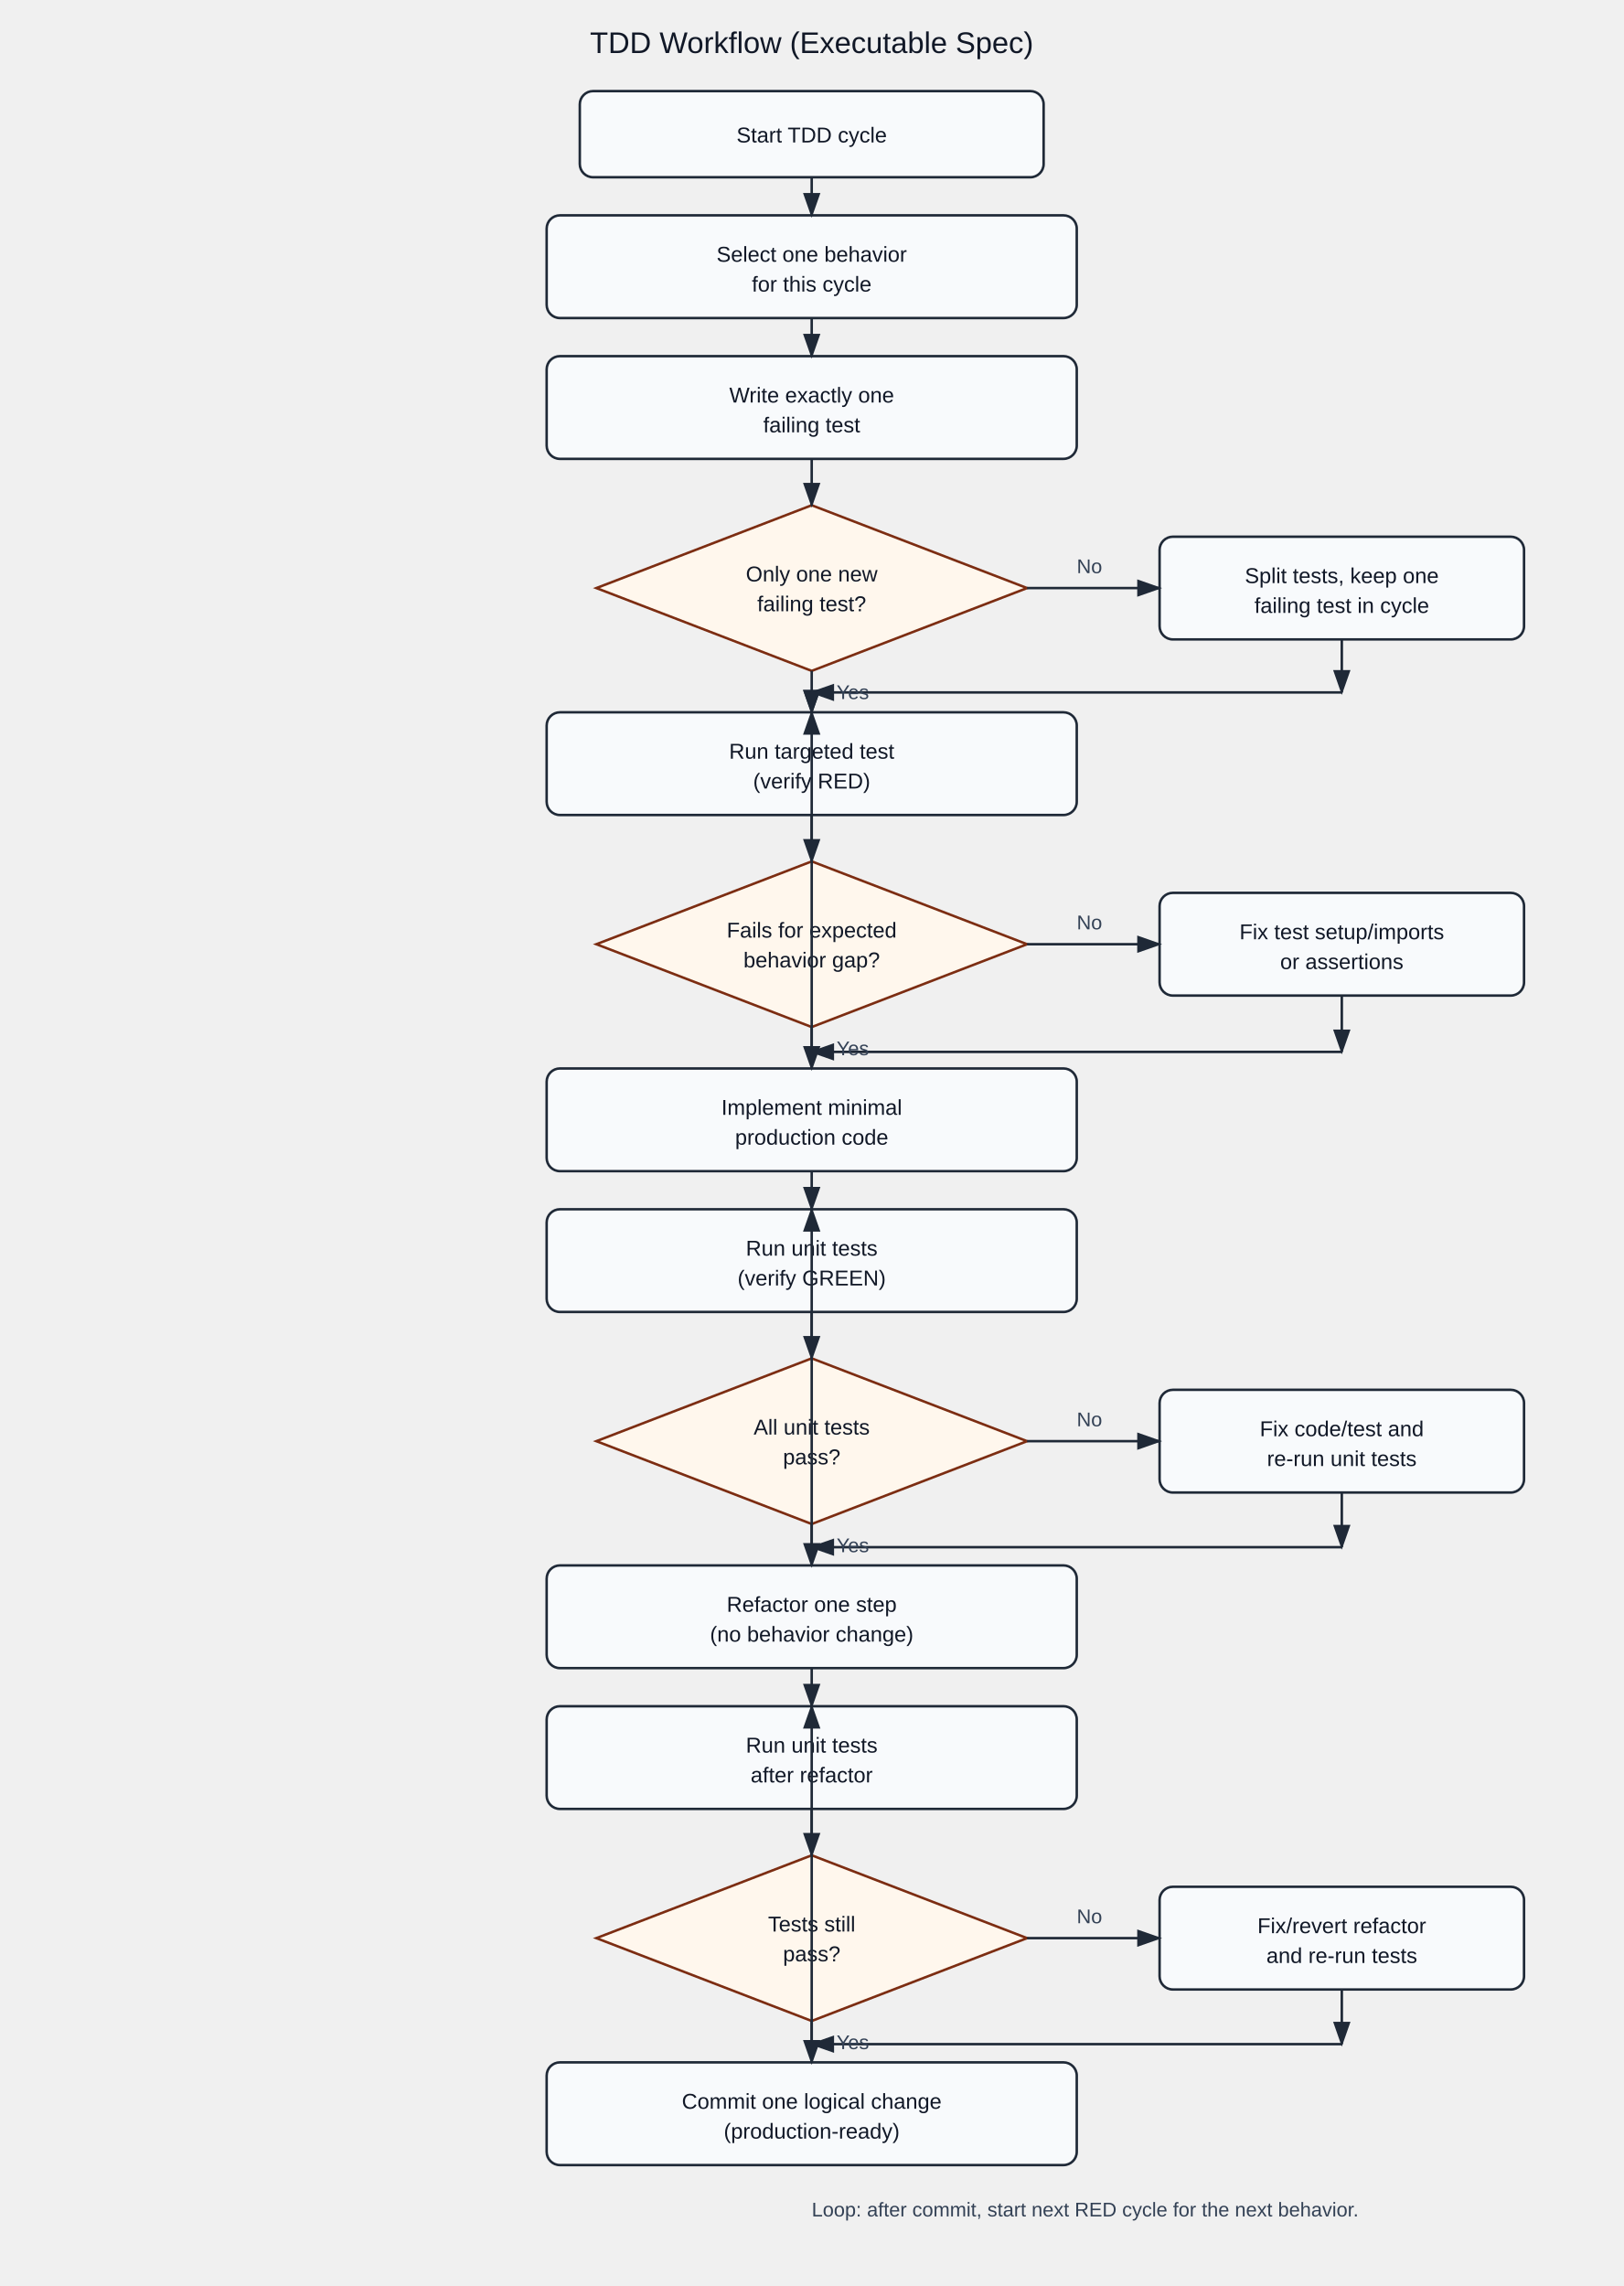
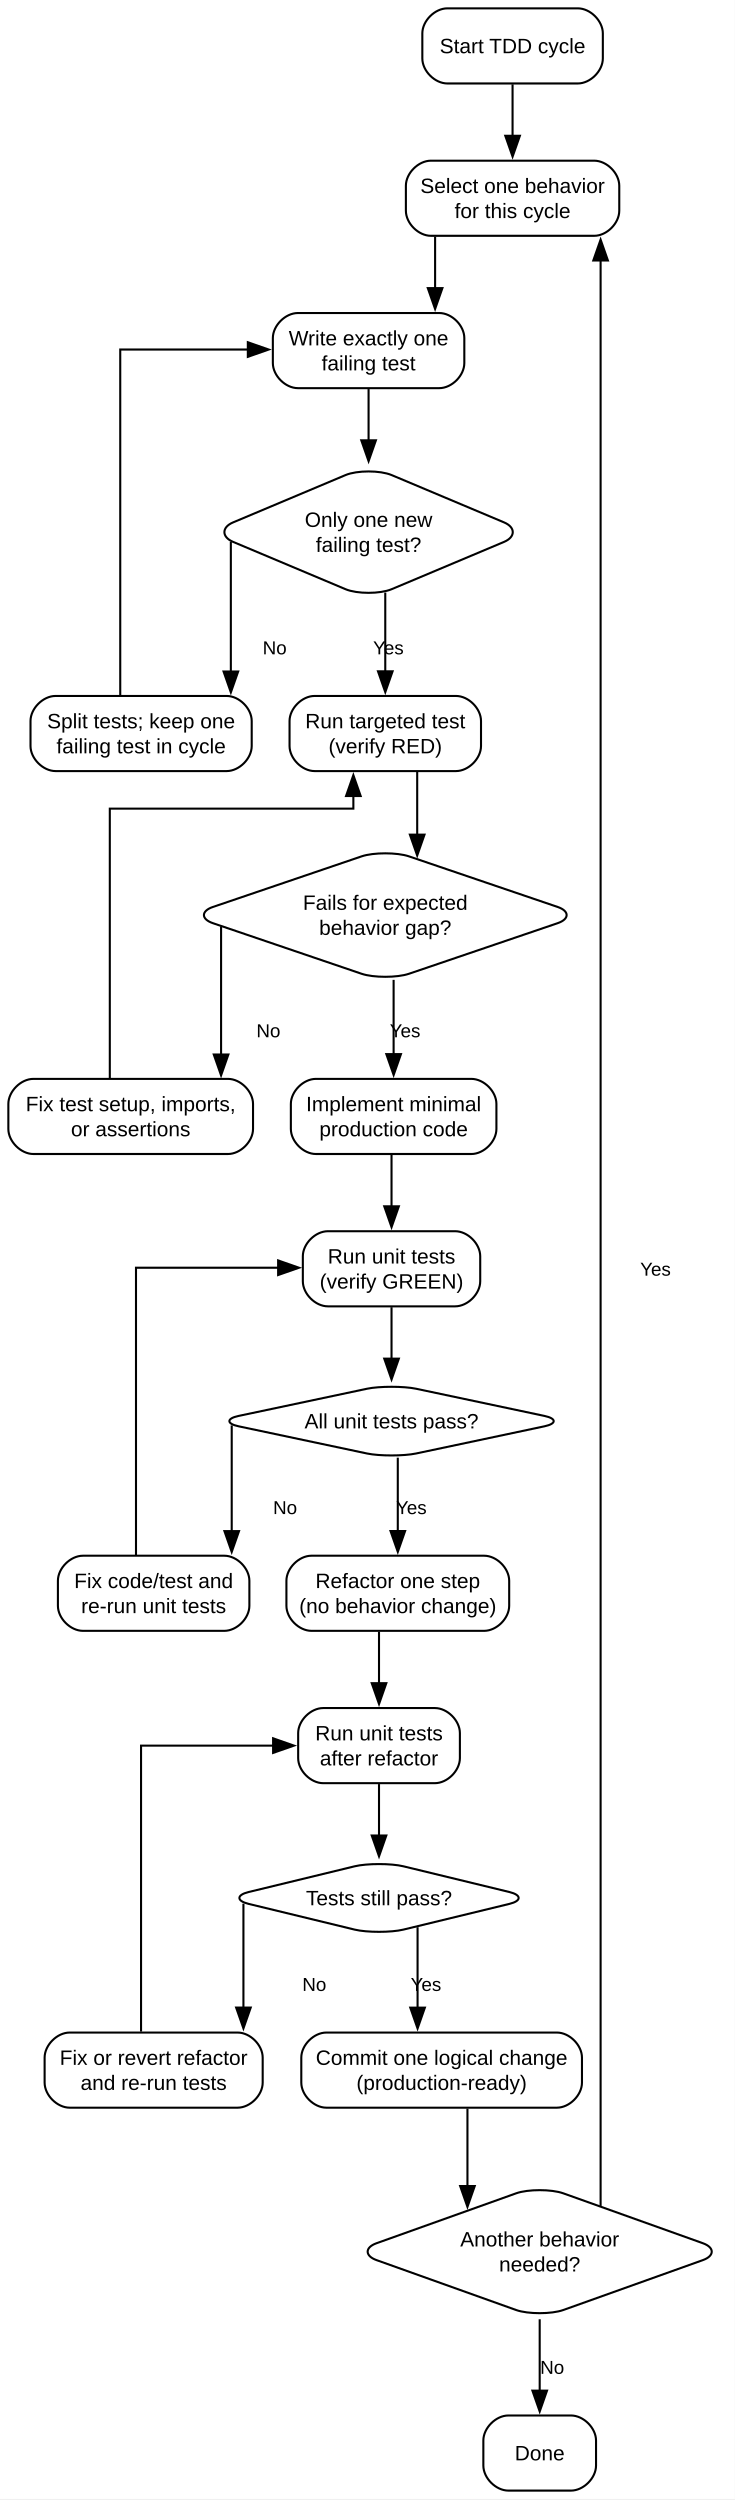
- <svg xmlns="http://www.w3.org/2000/svg" width="980" height="1380" viewBox="0 0 980 1380" role="img" aria-labelledby="title desc">
-   <defs>
-     <marker id="arrow" markerWidth="10" markerHeight="7" refX="9" refY="3.5" orient="auto">
-       <polygon points="0 0, 10 3.5, 0 7" fill="#1f2937" />
-     </marker>
-     <style>
-       .box { fill: #f8fafc; stroke: #1f2937; stroke-width: 1.5; }
-       .decision { fill: #fff7ed; stroke: #7c2d12; stroke-width: 1.5; }
-       .line { stroke: #1f2937; stroke-width: 1.5; fill: none; marker-end: url(#arrow); }
-       .label { font-family: Arial, sans-serif; font-size: 13px; fill: #111827; text-anchor: middle; }
-       .small { font-family: Arial, sans-serif; font-size: 12px; fill: #334155; }
-     </style>
-   </defs>
-   <text x="490" y="32" class="label" style="font-size:18px;">TDD Workflow (Executable Spec)</text>
-   <rect x="350" y="55" width="280" height="52" rx="8" class="box" />
-   <text x="490" y="86" class="label">Start TDD cycle</text>
-   <rect x="330" y="130" width="320" height="62" rx="8" class="box" />
-   <text x="490" y="158" class="label">Select one behavior</text>
-   <text x="490" y="176" class="label">for this cycle</text>
-   <rect x="330" y="215" width="320" height="62" rx="8" class="box" />
-   <text x="490" y="243" class="label">Write exactly one</text>
-   <text x="490" y="261" class="label">failing test</text>
-   <polygon points="490,305 620,355 490,405 360,355" class="decision" />
-   <text x="490" y="351" class="label">Only one new</text>
-   <text x="490" y="369" class="label">failing test?</text>
-   <rect x="700" y="324" width="220" height="62" rx="8" class="box" />
-   <text x="810" y="352" class="label">Split tests, keep one</text>
-   <text x="810" y="370" class="label">failing test in cycle</text>
-   <rect x="330" y="430" width="320" height="62" rx="8" class="box" />
-   <text x="490" y="458" class="label">Run targeted test</text>
-   <text x="490" y="476" class="label">(verify RED)</text>
-   <polygon points="490,520 620,570 490,620 360,570" class="decision" />
-   <text x="490" y="566" class="label">Fails for expected</text>
-   <text x="490" y="584" class="label">behavior gap?</text>
-   <rect x="700" y="539" width="220" height="62" rx="8" class="box" />
-   <text x="810" y="567" class="label">Fix test setup/imports</text>
-   <text x="810" y="585" class="label">or assertions</text>
-   <rect x="330" y="645" width="320" height="62" rx="8" class="box" />
-   <text x="490" y="673" class="label">Implement minimal</text>
-   <text x="490" y="691" class="label">production code</text>
-   <rect x="330" y="730" width="320" height="62" rx="8" class="box" />
-   <text x="490" y="758" class="label">Run unit tests</text>
-   <text x="490" y="776" class="label">(verify GREEN)</text>
-   <polygon points="490,820 620,870 490,920 360,870" class="decision" />
-   <text x="490" y="866" class="label">All unit tests</text>
-   <text x="490" y="884" class="label">pass?</text>
-   <rect x="700" y="839" width="220" height="62" rx="8" class="box" />
-   <text x="810" y="867" class="label">Fix code/test and</text>
-   <text x="810" y="885" class="label">re-run unit tests</text>
-   <rect x="330" y="945" width="320" height="62" rx="8" class="box" />
-   <text x="490" y="973" class="label">Refactor one step</text>
-   <text x="490" y="991" class="label">(no behavior change)</text>
-   <rect x="330" y="1030" width="320" height="62" rx="8" class="box" />
-   <text x="490" y="1058" class="label">Run unit tests</text>
-   <text x="490" y="1076" class="label">after refactor</text>
-   <polygon points="490,1120 620,1170 490,1220 360,1170" class="decision" />
-   <text x="490" y="1166" class="label">Tests still</text>
-   <text x="490" y="1184" class="label">pass?</text>
-   <rect x="700" y="1139" width="220" height="62" rx="8" class="box" />
-   <text x="810" y="1167" class="label">Fix/revert refactor</text>
-   <text x="810" y="1185" class="label">and re-run tests</text>
-   <rect x="330" y="1245" width="320" height="62" rx="8" class="box" />
-   <text x="490" y="1273" class="label">Commit one logical change</text>
-   <text x="490" y="1291" class="label">(production-ready)</text>
-   <line x1="490" y1="107" x2="490" y2="130" class="line" />
-   <line x1="490" y1="192" x2="490" y2="215" class="line" />
-   <line x1="490" y1="277" x2="490" y2="305" class="line" />
-   <line x1="620" y1="355" x2="700" y2="355" class="line" />
-   <text x="650" y="346" class="small">No</text>
-   <line x1="810" y1="386" x2="810" y2="418" class="line" />
-   <line x1="810" y1="418" x2="490" y2="418" class="line" />
-   <line x1="490" y1="418" x2="490" y2="430" class="line" />
-   <line x1="490" y1="405" x2="490" y2="430" class="line" />
-   <text x="505" y="422" class="small">Yes</text>
-   <line x1="490" y1="492" x2="490" y2="520" class="line" />
-   <line x1="620" y1="570" x2="700" y2="570" class="line" />
-   <text x="650" y="561" class="small">No</text>
-   <line x1="810" y1="601" x2="810" y2="635" class="line" />
-   <line x1="810" y1="635" x2="490" y2="635" class="line" />
-   <line x1="490" y1="635" x2="490" y2="430" class="line" />
-   <line x1="490" y1="620" x2="490" y2="645" class="line" />
-   <text x="505" y="637" class="small">Yes</text>
-   <line x1="490" y1="707" x2="490" y2="730" class="line" />
-   <line x1="490" y1="792" x2="490" y2="820" class="line" />
-   <line x1="620" y1="870" x2="700" y2="870" class="line" />
-   <text x="650" y="861" class="small">No</text>
-   <line x1="810" y1="901" x2="810" y2="934" class="line" />
-   <line x1="810" y1="934" x2="490" y2="934" class="line" />
-   <line x1="490" y1="934" x2="490" y2="730" class="line" />
-   <line x1="490" y1="920" x2="490" y2="945" class="line" />
-   <text x="505" y="937" class="small">Yes</text>
-   <line x1="490" y1="1007" x2="490" y2="1030" class="line" />
-   <line x1="490" y1="1092" x2="490" y2="1120" class="line" />
-   <line x1="620" y1="1170" x2="700" y2="1170" class="line" />
-   <text x="650" y="1161" class="small">No</text>
-   <line x1="810" y1="1201" x2="810" y2="1234" class="line" />
-   <line x1="810" y1="1234" x2="490" y2="1234" class="line" />
-   <line x1="490" y1="1234" x2="490" y2="1030" class="line" />
-   <line x1="490" y1="1220" x2="490" y2="1245" class="line" />
-   <text x="505" y="1237" class="small">Yes</text>
-   <text x="490" y="1338" class="small">Loop: after commit, start next RED cycle for the next behavior.</text>
+ <svg xmlns="http://www.w3.org/2000/svg" width="352pt" height="1198pt" viewBox="0.00 0.00 352.00 1198.00">
+   <g id="graph0" class="graph" transform="scale(1 1) rotate(0) translate(4 1193.5)">
+     <polygon fill="white" stroke="none" points="-4,4 -4,-1193.5 348.12,-1193.5 348.12,4 -4,4" />
+     <g id="node1" class="node">
+       <path fill="none" stroke="black" d="M272.88,-1189.5C272.88,-1189.5 210.38,-1189.5 210.38,-1189.5 204.38,-1189.5 198.38,-1183.5 198.38,-1177.5 198.38,-1177.5 198.38,-1165.5 198.38,-1165.5 198.38,-1159.5 204.38,-1153.5 210.38,-1153.5 210.38,-1153.5 272.88,-1153.5 272.88,-1153.5 278.88,-1153.5 284.88,-1159.5 284.88,-1165.5 284.88,-1165.5 284.88,-1177.5 284.88,-1177.5 284.88,-1183.5 278.88,-1189.5 272.88,-1189.5" />
+       <text xml:space="preserve" text-anchor="middle" x="241.62" y="-1168" font-family="Arial" font-size="10.00">Start TDD cycle</text>
+     </g>
+     <g id="node2" class="node">
+       <path fill="none" stroke="black" d="M280.75,-1116.5C280.75,-1116.5 202.5,-1116.5 202.5,-1116.5 196.5,-1116.5 190.5,-1110.5 190.5,-1104.5 190.5,-1104.5 190.5,-1092.5 190.5,-1092.5 190.5,-1086.5 196.5,-1080.5 202.5,-1080.5 202.5,-1080.5 280.75,-1080.5 280.75,-1080.5 286.75,-1080.5 292.75,-1086.5 292.75,-1092.5 292.75,-1092.5 292.75,-1104.5 292.75,-1104.5 292.75,-1110.5 286.75,-1116.5 280.75,-1116.5" />
+       <text xml:space="preserve" text-anchor="middle" x="241.62" y="-1101" font-family="Arial" font-size="10.00">Select one behavior</text>
+       <text xml:space="preserve" text-anchor="middle" x="241.62" y="-1089" font-family="Arial" font-size="10.00">for this cycle</text>
+     </g>
+     <g id="edge1" class="edge">
+       <path fill="none" stroke="black" d="M241.62,-1153.08C241.62,-1153.08 241.62,-1128.43 241.62,-1128.43" />
+       <polygon fill="black" stroke="black" points="245.13,-1128.43 241.63,-1118.43 238.13,-1128.43 245.13,-1128.43" />
+     </g>
+     <g id="node3" class="node">
+       <path fill="none" stroke="black" d="M206.5,-1043.5C206.5,-1043.5 138.75,-1043.5 138.75,-1043.5 132.75,-1043.5 126.75,-1037.5 126.75,-1031.5 126.75,-1031.5 126.75,-1019.5 126.75,-1019.5 126.75,-1013.5 132.75,-1007.5 138.75,-1007.5 138.75,-1007.5 206.5,-1007.5 206.5,-1007.5 212.5,-1007.5 218.5,-1013.5 218.5,-1019.5 218.5,-1019.5 218.5,-1031.5 218.5,-1031.5 218.5,-1037.5 212.5,-1043.5 206.5,-1043.5" />
+       <text xml:space="preserve" text-anchor="middle" x="172.62" y="-1028" font-family="Arial" font-size="10.00">Write exactly one</text>
+       <text xml:space="preserve" text-anchor="middle" x="172.62" y="-1016" font-family="Arial" font-size="10.00">failing test</text>
+     </g>
+     <g id="edge2" class="edge">
+       <path fill="none" stroke="black" d="M204.5,-1080.08C204.5,-1080.08 204.5,-1055.43 204.5,-1055.43" />
+       <polygon fill="black" stroke="black" points="208,-1055.43 204.5,-1045.43 201,-1055.43 208,-1055.43" />
+     </g>
+     <g id="node4" class="node">
+       <path fill="none" stroke="black" d="M161.57,-965.84C161.57,-965.84 107.68,-943.16 107.68,-943.16 102.15,-940.83 102.15,-936.17 107.68,-933.84 107.68,-933.84 161.57,-911.16 161.57,-911.16 167.1,-908.83 178.15,-908.83 183.68,-911.16 183.68,-911.16 237.57,-933.84 237.57,-933.84 243.1,-936.17 243.1,-940.83 237.57,-943.16 237.57,-943.16 183.68,-965.84 183.68,-965.84 178.15,-968.17 167.1,-968.17 161.57,-965.84" />
+       <text xml:space="preserve" text-anchor="middle" x="172.62" y="-941" font-family="Arial" font-size="10.00">Only one new</text>
+       <text xml:space="preserve" text-anchor="middle" x="172.62" y="-929" font-family="Arial" font-size="10.00">failing test?</text>
+     </g>
+     <g id="edge3" class="edge">
+       <path fill="none" stroke="black" d="M172.62,-1007.05C172.62,-1007.05 172.62,-982.49 172.62,-982.49" />
+       <polygon fill="black" stroke="black" points="176.13,-982.49 172.63,-972.49 169.13,-982.49 176.13,-982.49" />
+     </g>
+     <g id="node5" class="node">
+       <path fill="none" stroke="black" d="M104.62,-860C104.62,-860 22.62,-860 22.62,-860 16.62,-860 10.62,-854 10.62,-848 10.62,-848 10.62,-836 10.62,-836 10.62,-830 16.62,-824 22.62,-824 22.62,-824 104.62,-824 104.62,-824 110.62,-824 116.62,-830 116.62,-836 116.62,-836 116.62,-848 116.62,-848 116.62,-854 110.62,-860 104.62,-860" />
+       <text xml:space="preserve" text-anchor="middle" x="63.62" y="-844.5" font-family="Arial" font-size="10.00">Split tests; keep one</text>
+       <text xml:space="preserve" text-anchor="middle" x="63.62" y="-832.5" font-family="Arial" font-size="10.00">failing test in cycle</text>
+     </g>
+     <g id="edge4" class="edge">
+       <path fill="none" stroke="black" d="M106.62,-933.85C106.62,-933.85 106.62,-871.71 106.62,-871.71" />
+       <polygon fill="black" stroke="black" points="110.13,-871.71 106.63,-861.71 103.13,-871.71 110.13,-871.71" />
+       <text xml:space="preserve" text-anchor="middle" x="127.62" y="-879.95" font-family="Arial" font-size="9.00">No</text>
+     </g>
+     <g id="node6" class="node">
+       <path fill="none" stroke="black" d="M214.5,-860C214.5,-860 146.75,-860 146.75,-860 140.75,-860 134.75,-854 134.75,-848 134.75,-848 134.75,-836 134.75,-836 134.75,-830 140.75,-824 146.75,-824 146.75,-824 214.5,-824 214.5,-824 220.5,-824 226.5,-830 226.5,-836 226.5,-836 226.5,-848 226.5,-848 226.5,-854 220.5,-860 214.5,-860" />
+       <text xml:space="preserve" text-anchor="middle" x="180.62" y="-844.5" font-family="Arial" font-size="10.00">Run targeted test</text>
+       <text xml:space="preserve" text-anchor="middle" x="180.62" y="-832.5" font-family="Arial" font-size="10.00">(verify RED)</text>
+     </g>
+     <g id="edge6" class="edge">
+       <path fill="none" stroke="black" d="M180.62,-909.55C180.62,-909.55 180.62,-871.81 180.62,-871.81" />
+       <polygon fill="black" stroke="black" points="184.13,-871.81 180.63,-861.81 177.13,-871.81 184.13,-871.81" />
+       <text xml:space="preserve" text-anchor="middle" x="182.12" y="-879.95" font-family="Arial" font-size="9.00">Yes</text>
+     </g>
+     <g id="edge5" class="edge">
+       <path fill="none" stroke="black" d="M53.62,-860.32C53.62,-906.86 53.62,-1026 53.62,-1026 53.62,-1026 114.76,-1026 114.76,-1026" />
+       <polygon fill="black" stroke="black" points="114.76,-1029.5 124.76,-1026 114.76,-1022.5 114.76,-1029.5" />
+     </g>
+     <g id="node7" class="node">
+       <path fill="none" stroke="black" d="M169.27,-783.13C169.27,-783.13 97.98,-758.87 97.98,-758.87 92.3,-756.93 92.3,-753.07 97.98,-751.13 97.98,-751.13 169.27,-726.87 169.27,-726.87 174.95,-724.93 186.3,-724.93 191.98,-726.87 191.98,-726.87 263.27,-751.13 263.27,-751.13 268.95,-753.07 268.95,-756.93 263.27,-758.87 263.27,-758.87 191.98,-783.13 191.98,-783.13 186.3,-785.07 174.95,-785.07 169.27,-783.13" />
+       <text xml:space="preserve" text-anchor="middle" x="180.62" y="-757.5" font-family="Arial" font-size="10.00">Fails for expected</text>
+       <text xml:space="preserve" text-anchor="middle" x="180.62" y="-745.5" font-family="Arial" font-size="10.00">behavior gap?</text>
+     </g>
+     <g id="edge7" class="edge">
+       <path fill="none" stroke="black" d="M195.92,-823.55C195.92,-823.55 195.92,-793.53 195.92,-793.53" />
+       <polygon fill="black" stroke="black" points="199.42,-793.53 195.92,-783.53 192.42,-793.53 199.42,-793.53" />
+     </g>
+     <g id="node8" class="node">
+       <path fill="none" stroke="black" d="M105.25,-676.5C105.25,-676.5 12,-676.5 12,-676.5 6,-676.5 0,-670.5 0,-664.5 0,-664.5 0,-652.5 0,-652.5 0,-646.5 6,-640.5 12,-640.5 12,-640.5 105.25,-640.5 105.25,-640.5 111.25,-640.5 117.25,-646.5 117.25,-652.5 117.25,-652.5 117.25,-664.5 117.25,-664.5 117.25,-670.5 111.25,-676.5 105.25,-676.5" />
+       <text xml:space="preserve" text-anchor="middle" x="58.62" y="-661" font-family="Arial" font-size="10.00">Fix test setup, imports,</text>
+       <text xml:space="preserve" text-anchor="middle" x="58.62" y="-649" font-family="Arial" font-size="10.00">or assertions</text>
+     </g>
+     <g id="edge8" class="edge">
+       <path fill="none" stroke="black" d="M101.94,-749.54C101.94,-749.54 101.94,-688.17 101.94,-688.17" />
+       <polygon fill="black" stroke="black" points="105.44,-688.17 101.94,-678.17 98.44,-688.17 105.44,-688.17" />
+       <text xml:space="preserve" text-anchor="middle" x="124.62" y="-696.45" font-family="Arial" font-size="9.00">No</text>
+     </g>
+     <g id="node9" class="node">
+       <path fill="none" stroke="black" d="M221.88,-676.5C221.88,-676.5 147.38,-676.5 147.38,-676.5 141.38,-676.5 135.38,-670.5 135.38,-664.5 135.38,-664.5 135.38,-652.5 135.38,-652.5 135.38,-646.5 141.38,-640.5 147.38,-640.5 147.38,-640.5 221.88,-640.5 221.88,-640.5 227.88,-640.5 233.88,-646.5 233.88,-652.5 233.88,-652.5 233.88,-664.5 233.88,-664.5 233.88,-670.5 227.88,-676.5 221.88,-676.5" />
+       <text xml:space="preserve" text-anchor="middle" x="184.62" y="-661" font-family="Arial" font-size="10.00">Implement minimal</text>
+       <text xml:space="preserve" text-anchor="middle" x="184.62" y="-649" font-family="Arial" font-size="10.00">production code</text>
+     </g>
+     <g id="edge10" class="edge">
+       <path fill="none" stroke="black" d="M184.62,-723.94C184.62,-723.94 184.62,-688.36 184.62,-688.36" />
+       <polygon fill="black" stroke="black" points="188.13,-688.36 184.63,-678.36 181.13,-688.36 188.13,-688.36" />
+       <text xml:space="preserve" text-anchor="middle" x="190.12" y="-696.45" font-family="Arial" font-size="9.00">Yes</text>
+     </g>
+     <g id="edge9" class="edge">
+       <path fill="none" stroke="black" d="M48.62,-676.88C48.62,-716.42 48.62,-806 48.62,-806 48.62,-806 165.33,-806 165.33,-806 165.33,-806 165.33,-812.06 165.33,-812.06" />
+       <polygon fill="black" stroke="black" points="161.83,-812.06 165.33,-822.06 168.83,-812.06 161.83,-812.06" />
+     </g>
+     <g id="node10" class="node">
+       <path fill="none" stroke="black" d="M214.12,-603.5C214.12,-603.5 153.12,-603.5 153.12,-603.5 147.12,-603.5 141.12,-597.5 141.12,-591.5 141.12,-591.5 141.12,-579.5 141.12,-579.5 141.12,-573.5 147.12,-567.5 153.12,-567.5 153.12,-567.5 214.12,-567.5 214.12,-567.5 220.12,-567.5 226.12,-573.5 226.12,-579.5 226.12,-579.5 226.12,-591.5 226.12,-591.5 226.12,-597.5 220.12,-603.5 214.12,-603.5" />
+       <text xml:space="preserve" text-anchor="middle" x="183.62" y="-588" font-family="Arial" font-size="10.00">Run unit tests</text>
+       <text xml:space="preserve" text-anchor="middle" x="183.62" y="-576" font-family="Arial" font-size="10.00">(verify GREEN)</text>
+     </g>
+     <g id="edge11" class="edge">
+       <path fill="none" stroke="black" d="M183.62,-640.08C183.62,-640.08 183.62,-615.43 183.62,-615.43" />
+       <polygon fill="black" stroke="black" points="187.13,-615.43 183.63,-605.43 180.13,-615.43 187.13,-615.43" />
+     </g>
+     <g id="node11" class="node">
+       <path fill="none" stroke="black" d="M171.89,-528.02C171.89,-528.02 110.32,-514.98 110.32,-514.98 104.45,-513.74 104.45,-511.26 110.32,-510.02 110.32,-510.02 171.89,-496.98 171.89,-496.98 177.76,-495.74 189.49,-495.74 195.36,-496.98 195.36,-496.98 256.93,-510.02 256.93,-510.02 262.8,-511.26 262.8,-513.74 256.93,-514.98 256.93,-514.98 195.36,-528.02 195.36,-528.02 189.49,-529.26 177.76,-529.26 171.89,-528.02" />
+       <text xml:space="preserve" text-anchor="middle" x="183.62" y="-509" font-family="Arial" font-size="10.00">All unit tests pass?</text>
+     </g>
+     <g id="edge12" class="edge">
+       <path fill="none" stroke="black" d="M183.62,-567.08C183.62,-567.08 183.62,-542.43 183.62,-542.43" />
+       <polygon fill="black" stroke="black" points="187.13,-542.43 183.63,-532.43 180.13,-542.43 187.13,-542.43" />
+     </g>
+     <g id="node12" class="node">
+       <path fill="none" stroke="black" d="M103.5,-448C103.5,-448 35.75,-448 35.75,-448 29.75,-448 23.75,-442 23.75,-436 23.75,-436 23.75,-424 23.75,-424 23.75,-418 29.75,-412 35.75,-412 35.75,-412 103.5,-412 103.5,-412 109.5,-412 115.5,-418 115.5,-424 115.5,-424 115.5,-436 115.5,-436 115.5,-442 109.5,-448 103.5,-448" />
+       <text xml:space="preserve" text-anchor="middle" x="69.62" y="-432.5" font-family="Arial" font-size="10.00">Fix code/test and</text>
+       <text xml:space="preserve" text-anchor="middle" x="69.62" y="-420.5" font-family="Arial" font-size="10.00">re-run unit tests</text>
+     </g>
+     <g id="edge13" class="edge">
+       <path fill="none" stroke="black" d="M107.04,-510.46C107.04,-510.46 107.04,-459.8 107.04,-459.8" />
+       <polygon fill="black" stroke="black" points="110.54,-459.8 107.04,-449.8 103.54,-459.8 110.54,-459.8" />
+       <text xml:space="preserve" text-anchor="middle" x="132.62" y="-467.95" font-family="Arial" font-size="9.00">No</text>
+     </g>
+     <g id="node13" class="node">
+       <path fill="none" stroke="black" d="M228,-448C228,-448 145.25,-448 145.25,-448 139.25,-448 133.25,-442 133.25,-436 133.25,-436 133.25,-424 133.25,-424 133.25,-418 139.25,-412 145.25,-412 145.25,-412 228,-412 228,-412 234,-412 240,-418 240,-424 240,-424 240,-436 240,-436 240,-442 234,-448 228,-448" />
+       <text xml:space="preserve" text-anchor="middle" x="186.62" y="-432.5" font-family="Arial" font-size="10.00">Refactor one step</text>
+       <text xml:space="preserve" text-anchor="middle" x="186.62" y="-420.5" font-family="Arial" font-size="10.00">(no behavior change)</text>
+     </g>
+     <g id="edge15" class="edge">
+       <path fill="none" stroke="black" d="M186.62,-495C186.62,-495 186.62,-459.84 186.62,-459.84" />
+       <polygon fill="black" stroke="black" points="190.13,-459.84 186.63,-449.84 183.13,-459.84 190.13,-459.84" />
+       <text xml:space="preserve" text-anchor="middle" x="193.12" y="-467.95" font-family="Arial" font-size="9.00">Yes</text>
+     </g>
+     <g id="edge14" class="edge">
+       <path fill="none" stroke="black" d="M61.17,-448.2C61.17,-489.35 61.17,-586 61.17,-586 61.17,-586 129.28,-586 129.28,-586" />
+       <polygon fill="black" stroke="black" points="129.28,-589.5 139.28,-586 129.28,-582.5 129.28,-589.5" />
+     </g>
+     <g id="node14" class="node">
+       <path fill="none" stroke="black" d="M204.38,-375C204.38,-375 150.88,-375 150.88,-375 144.88,-375 138.88,-369 138.88,-363 138.88,-363 138.88,-351 138.88,-351 138.88,-345 144.88,-339 150.88,-339 150.88,-339 204.38,-339 204.38,-339 210.38,-339 216.38,-345 216.38,-351 216.38,-351 216.38,-363 216.38,-363 216.38,-369 210.38,-375 204.38,-375" />
+       <text xml:space="preserve" text-anchor="middle" x="177.62" y="-359.5" font-family="Arial" font-size="10.00">Run unit tests</text>
+       <text xml:space="preserve" text-anchor="middle" x="177.62" y="-347.5" font-family="Arial" font-size="10.00">after refactor</text>
+     </g>
+     <g id="edge16" class="edge">
+       <path fill="none" stroke="black" d="M177.62,-411.58C177.62,-411.58 177.62,-386.93 177.62,-386.93" />
+       <polygon fill="black" stroke="black" points="181.13,-386.93 177.63,-376.93 174.13,-386.93 181.13,-386.93" />
+     </g>
+     <g id="node15" class="node">
+       <path fill="none" stroke="black" d="M165.96,-299.17C165.96,-299.17 115.09,-286.83 115.09,-286.83 109.26,-285.41 109.26,-282.59 115.09,-281.17 115.09,-281.17 165.96,-268.83 165.96,-268.83 171.79,-267.41 183.46,-267.41 189.29,-268.83 189.29,-268.83 240.16,-281.17 240.16,-281.17 245.99,-282.59 245.99,-285.41 240.16,-286.83 240.16,-286.83 189.29,-299.17 189.29,-299.17 183.46,-300.59 171.79,-300.59 165.96,-299.17" />
+       <text xml:space="preserve" text-anchor="middle" x="177.62" y="-280.5" font-family="Arial" font-size="10.00">Tests still pass?</text>
+     </g>
+     <g id="edge17" class="edge">
+       <path fill="none" stroke="black" d="M177.62,-338.58C177.62,-338.58 177.62,-313.93 177.62,-313.93" />
+       <polygon fill="black" stroke="black" points="181.13,-313.93 177.63,-303.93 174.13,-313.93 181.13,-313.93" />
+     </g>
+     <g id="node16" class="node">
+       <path fill="none" stroke="black" d="M109.88,-219.5C109.88,-219.5 29.38,-219.5 29.38,-219.5 23.38,-219.5 17.38,-213.5 17.38,-207.5 17.38,-207.5 17.38,-195.5 17.38,-195.5 17.38,-189.5 23.38,-183.5 29.38,-183.5 29.38,-183.5 109.88,-183.5 109.88,-183.5 115.88,-183.5 121.88,-189.5 121.88,-195.5 121.88,-195.5 121.88,-207.5 121.88,-207.5 121.88,-213.5 115.88,-219.5 109.88,-219.5" />
+       <text xml:space="preserve" text-anchor="middle" x="69.62" y="-204" font-family="Arial" font-size="10.00">Fix or revert refactor</text>
+       <text xml:space="preserve" text-anchor="middle" x="69.62" y="-192" font-family="Arial" font-size="10.00">and re-run tests</text>
+     </g>
+     <g id="edge18" class="edge">
+       <path fill="none" stroke="black" d="M112.65,-281.26C112.65,-281.26 112.65,-231.48 112.65,-231.48" />
+       <polygon fill="black" stroke="black" points="116.15,-231.48 112.65,-221.48 109.15,-231.48 116.15,-231.48" />
+       <text xml:space="preserve" text-anchor="middle" x="146.62" y="-239.45" font-family="Arial" font-size="9.00">No</text>
+     </g>
+     <g id="node17" class="node">
+       <path fill="none" stroke="black" d="M262.88,-219.5C262.88,-219.5 152.38,-219.5 152.38,-219.5 146.38,-219.5 140.38,-213.5 140.38,-207.5 140.38,-207.5 140.38,-195.5 140.38,-195.5 140.38,-189.5 146.38,-183.5 152.38,-183.5 152.38,-183.5 262.88,-183.5 262.88,-183.5 268.88,-183.5 274.88,-189.5 274.88,-195.5 274.88,-195.5 274.88,-207.5 274.88,-207.5 274.88,-213.5 268.88,-219.5 262.88,-219.5" />
+       <text xml:space="preserve" text-anchor="middle" x="207.62" y="-204" font-family="Arial" font-size="10.00">Commit one logical change</text>
+       <text xml:space="preserve" text-anchor="middle" x="207.62" y="-192" font-family="Arial" font-size="10.00">(production-ready)</text>
+     </g>
+     <g id="edge20" class="edge">
+       <path fill="none" stroke="black" d="M196.1,-270C196.1,-270 196.1,-231.43 196.1,-231.43" />
+       <polygon fill="black" stroke="black" points="199.6,-231.43 196.1,-221.43 192.6,-231.43 199.6,-231.43" />
+       <text xml:space="preserve" text-anchor="middle" x="200.12" y="-239.45" font-family="Arial" font-size="9.00">Yes</text>
+     </g>
+     <g id="edge19" class="edge">
+       <path fill="none" stroke="black" d="M63.59,-219.95C63.59,-261.14 63.59,-357 63.59,-357 63.59,-357 126.87,-357 126.87,-357" />
+       <polygon fill="black" stroke="black" points="126.87,-360.5 136.87,-357 126.87,-353.5 126.87,-360.5" />
+     </g>
+     <g id="node18" class="node">
+       <path fill="none" stroke="black" d="M243.33,-142.46C243.33,-142.46 176.42,-118.54 176.42,-118.54 170.77,-116.52 170.77,-112.48 176.42,-110.46 176.42,-110.46 243.33,-86.54 243.33,-86.54 248.98,-84.52 260.27,-84.52 265.92,-86.54 265.92,-86.54 332.83,-110.46 332.83,-110.46 338.48,-112.48 338.48,-116.52 332.83,-118.54 332.83,-118.54 265.92,-142.46 265.92,-142.46 260.27,-144.48 248.98,-144.48 243.33,-142.46" />
+       <text xml:space="preserve" text-anchor="middle" x="254.62" y="-117" font-family="Arial" font-size="10.00">Another behavior</text>
+       <text xml:space="preserve" text-anchor="middle" x="254.62" y="-105" font-family="Arial" font-size="10.00">needed?</text>
+     </g>
+     <g id="edge21" class="edge">
+       <path fill="none" stroke="black" d="M220,-183.05C220,-183.05 220,-145.95 220,-145.95" />
+       <polygon fill="black" stroke="black" points="223.5,-145.95 220,-135.95 216.5,-145.95 223.5,-145.95" />
+     </g>
+     <g id="edge22" class="edge">
+       <path fill="none" stroke="black" d="M283.81,-136.43C283.81,-136.43 283.81,-1068.68 283.81,-1068.68" />
+       <polygon fill="black" stroke="black" points="280.31,-1068.68 283.81,-1078.68 287.31,-1068.68 280.31,-1068.68" />
+       <text xml:space="preserve" text-anchor="middle" x="310.12" y="-582.2" font-family="Arial" font-size="9.00">Yes</text>
+     </g>
+     <g id="node19" class="node">
+       <path fill="none" stroke="black" d="M269.62,-36C269.62,-36 239.62,-36 239.62,-36 233.62,-36 227.62,-30 227.62,-24 227.62,-24 227.62,-12 227.62,-12 227.62,-6 233.62,0 239.62,0 239.62,0 269.62,0 269.62,0 275.62,0 281.62,-6 281.62,-12 281.62,-12 281.62,-24 281.62,-24 281.62,-30 275.62,-36 269.62,-36" />
+       <text xml:space="preserve" text-anchor="middle" x="254.62" y="-14.5" font-family="Arial" font-size="10.00">Done</text>
+     </g>
+     <g id="edge23" class="edge">
+       <path fill="none" stroke="black" d="M254.62,-82.1C254.62,-82.1 254.62,-47.9 254.62,-47.9" />
+       <polygon fill="black" stroke="black" points="258.13,-47.9 254.63,-37.9 251.13,-47.9 258.13,-47.9" />
+       <text xml:space="preserve" text-anchor="middle" x="260.62" y="-55.95" font-family="Arial" font-size="9.00">No</text>
+     </g>
+   </g>
</svg>
